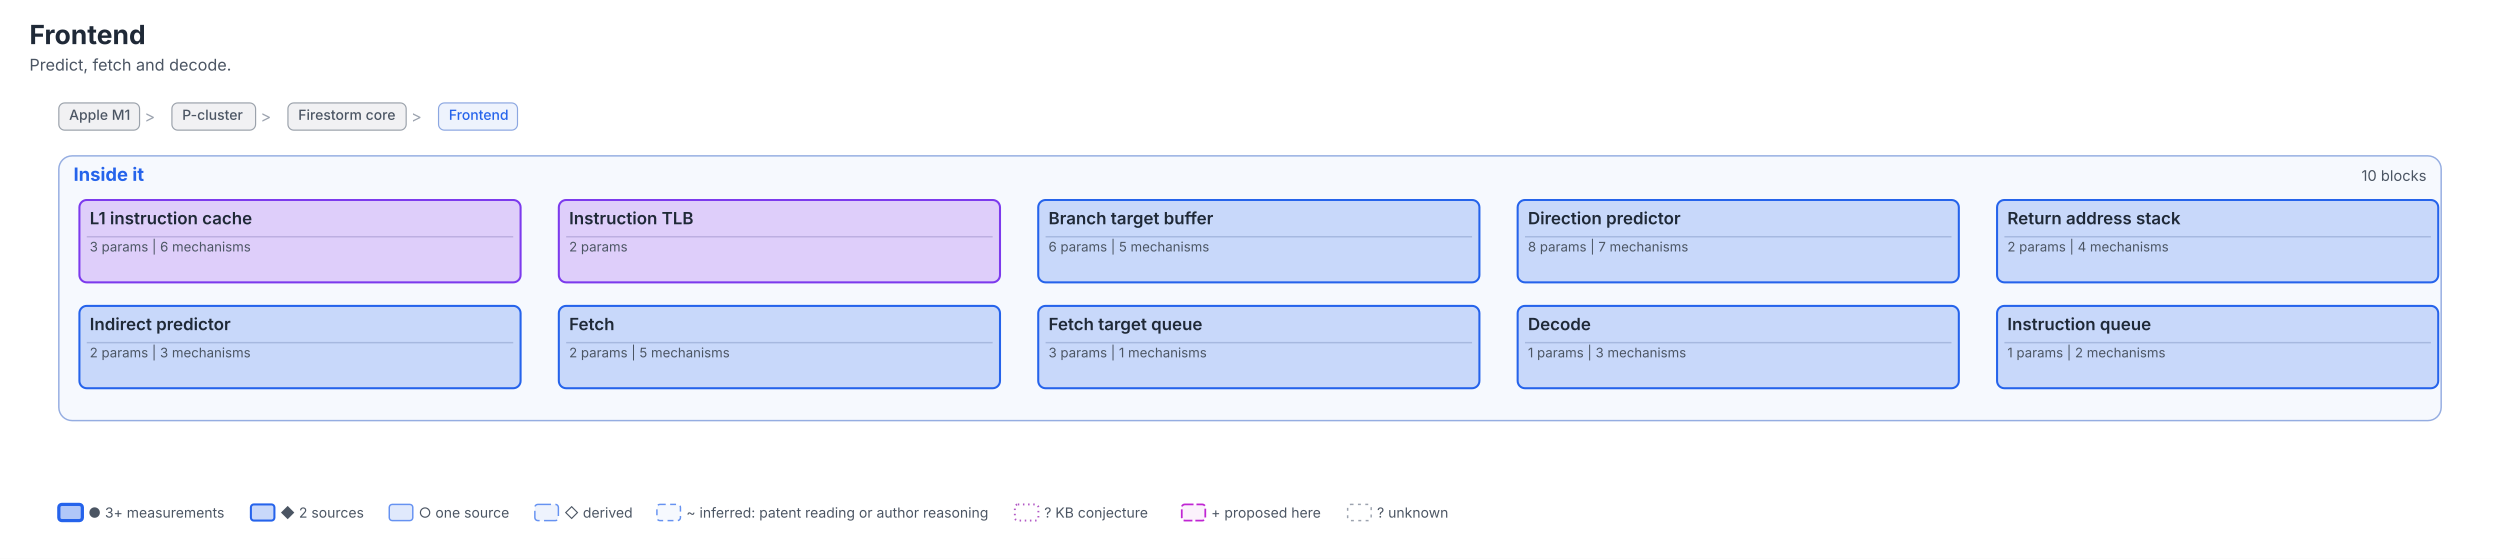
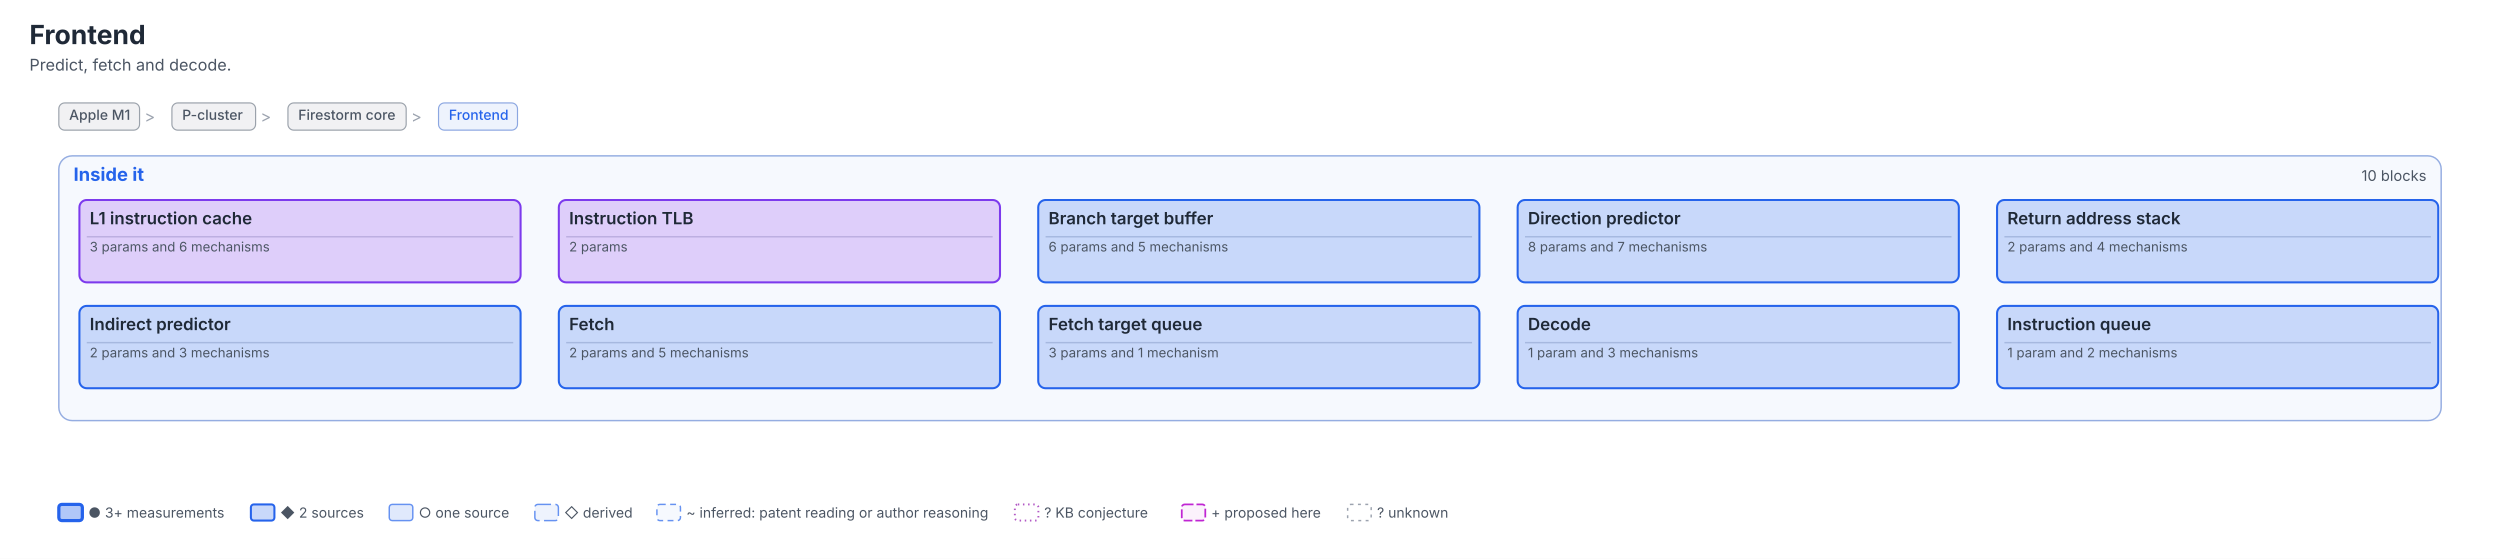
<svg xmlns="http://www.w3.org/2000/svg" viewBox="0 0 1700 380" width="1700" height="380" role="img" aria-label="Frontend" font-family="Inter, 'Helvetica Neue', Arial, sans-serif" data-kinds="">
  <defs>
    <marker id="arrow" viewBox="0 0 10 10" refX="9" refY="5" markerWidth="9" markerHeight="9" markerUnits="userSpaceOnUse" orient="auto-start-reverse">
      <path d="M0,0 L10,5 L0,10 z" fill="#1f2937" />
    </marker>
    <marker id="arrowrev" viewBox="0 0 10 10" refX="1" refY="5" markerWidth="9" markerHeight="9" markerUnits="userSpaceOnUse" orient="auto-start-reverse">
      <path d="M10,0 L0,5 L10,10 z" fill="#1f2937" />
    </marker>
  </defs>
  <rect x="0" y="0" width="1700" height="380" fill="#ffffff" />
  <text x="20" y="30" font-family="Inter, 'Helvetica Neue', Arial, sans-serif" font-size="18" font-weight="700" fill="#1f2937">Frontend</text>
  <text x="20" y="48" font-family="Inter, 'Helvetica Neue', Arial, sans-serif" font-size="11" fill="#4b5563">Predict, fetch and decode.</text>
  <rect x="40.0" y="106.0" width="1620.0" height="180.0" rx="9" fill="#f6f9fe" stroke="#95ade1" stroke-width="1" />
  <text x="50.0" y="123.0" font-family="Inter, 'Helvetica Neue', Arial, sans-serif" font-size="12.5" font-weight="700" fill="#2563eb" text-anchor="start">Inside it</text>
  <text x="1650.0" y="123.0" font-family="Inter, 'Helvetica Neue', Arial, sans-serif" font-size="10" font-weight="400" fill="#4b5563" text-anchor="end">10 blocks</text>
  <rect x="40.0" y="70.0" width="54.9" height="18.5" rx="4" fill="#f1f1f3" stroke="#9ba2ab" stroke-width="0.8" />
  <rect x="116.9" y="70.0" width="56.9" height="18.5" rx="4" fill="#f1f1f3" stroke="#9ba2ab" stroke-width="0.8" />
  <rect x="195.8" y="70.0" width="80.4" height="18.5" rx="4" fill="#f1f1f3" stroke="#9ba2ab" stroke-width="0.8" />
  <rect x="298.2" y="70.0" width="53.7" height="18.5" rx="4" fill="#eef3fd" stroke="#8ca7e1" stroke-width="0.8" />
  <rect x="54.0" y="136.0" width="300.0" height="56.0" rx="5" fill="#decefa" stroke="#7c3aed" stroke-width="1.4" />
  <line x1="59.0" y1="161.0" x2="349.0" y2="161.0" stroke="#bcaee0" stroke-width="1" />
  <rect x="380.0" y="136.0" width="300.0" height="56.0" rx="5" fill="#decefa" stroke="#7c3aed" stroke-width="1.4" />
  <line x1="385.0" y1="161.0" x2="675.0" y2="161.0" stroke="#bcaee0" stroke-width="1" />
  <rect x="706.0" y="136.0" width="300.0" height="56.0" rx="5" fill="#c8d8fa" stroke="#2563eb" stroke-width="1.4" />
  <line x1="711.0" y1="161.0" x2="1001.0" y2="161.0" stroke="#a6b8df" stroke-width="1" />
  <rect x="1032.0" y="136.0" width="300.0" height="56.0" rx="5" fill="#c8d8fa" stroke="#2563eb" stroke-width="1.4" />
  <line x1="1037.0" y1="161.0" x2="1327.0" y2="161.0" stroke="#a6b8df" stroke-width="1" />
  <rect x="1358.0" y="136.0" width="300.0" height="56.0" rx="5" fill="#c8d8fa" stroke="#2563eb" stroke-width="1.4" />
  <line x1="1363.0" y1="161.0" x2="1653.0" y2="161.0" stroke="#a6b8df" stroke-width="1" />
  <rect x="54.0" y="208.0" width="300.0" height="56.0" rx="5" fill="#c8d8fa" stroke="#2563eb" stroke-width="1.4" />
  <line x1="59.0" y1="233.0" x2="349.0" y2="233.0" stroke="#a6b8df" stroke-width="1" />
  <rect x="380.0" y="208.0" width="300.0" height="56.0" rx="5" fill="#c8d8fa" stroke="#2563eb" stroke-width="1.4" />
  <line x1="385.0" y1="233.0" x2="675.0" y2="233.0" stroke="#a6b8df" stroke-width="1" />
  <rect x="706.0" y="208.0" width="300.0" height="56.0" rx="5" fill="#c8d8fa" stroke="#2563eb" stroke-width="1.4" />
  <line x1="711.0" y1="233.0" x2="1001.0" y2="233.0" stroke="#a6b8df" stroke-width="1" />
  <rect x="1032.0" y="208.0" width="300.0" height="56.0" rx="5" fill="#c8d8fa" stroke="#2563eb" stroke-width="1.4" />
  <line x1="1037.0" y1="233.0" x2="1327.0" y2="233.0" stroke="#a6b8df" stroke-width="1" />
  <rect x="1358.0" y="208.0" width="300.0" height="56.0" rx="5" fill="#c8d8fa" stroke="#2563eb" stroke-width="1.4" />
  <line x1="1363.0" y1="233.0" x2="1653.0" y2="233.0" stroke="#a6b8df" stroke-width="1" />
  <text x="47.0" y="81.5" font-family="Inter, 'Helvetica Neue', Arial, sans-serif" font-size="9.5" font-weight="500" fill="#4b5563" text-anchor="start">Apple M1</text>
  <text x="101.9" y="83.0" font-family="Inter, 'Helvetica Neue', Arial, sans-serif" font-size="11" font-weight="400" fill="#9ca3af" text-anchor="middle">&gt;</text>
  <text x="123.9" y="81.5" font-family="Inter, 'Helvetica Neue', Arial, sans-serif" font-size="9.5" font-weight="500" fill="#4b5563" text-anchor="start">P-cluster</text>
  <text x="180.8" y="83.0" font-family="Inter, 'Helvetica Neue', Arial, sans-serif" font-size="11" font-weight="400" fill="#9ca3af" text-anchor="middle">&gt;</text>
  <text x="202.8" y="81.5" font-family="Inter, 'Helvetica Neue', Arial, sans-serif" font-size="9.5" font-weight="500" fill="#4b5563" text-anchor="start">Firestorm core</text>
  <text x="283.2" y="83.0" font-family="Inter, 'Helvetica Neue', Arial, sans-serif" font-size="11" font-weight="400" fill="#9ca3af" text-anchor="middle">&gt;</text>
  <text x="305.2" y="81.5" font-family="Inter, 'Helvetica Neue', Arial, sans-serif" font-size="9.5" font-weight="500" fill="#2563eb" text-anchor="start">Frontend</text>
  <text x="61.0" y="152.5" font-family="Inter, 'Helvetica Neue', Arial, sans-serif" font-size="11.5" font-weight="600" fill="#1f2937" text-anchor="start">L1 instruction cache</text>
-   <text x="61.0" y="171.0" font-family="Inter, 'Helvetica Neue', Arial, sans-serif" font-size="9" font-weight="400" fill="#4b5563" text-anchor="start">3 params | 6 mechanisms</text>
+   <text x="61.0" y="171.0" font-family="Inter, 'Helvetica Neue', Arial, sans-serif" font-size="9" font-weight="400" fill="#4b5563" text-anchor="start">3 params and 6 mechanisms</text>
  <text x="387.0" y="152.5" font-family="Inter, 'Helvetica Neue', Arial, sans-serif" font-size="11.5" font-weight="600" fill="#1f2937" text-anchor="start">Instruction TLB</text>
  <text x="387.0" y="171.0" font-family="Inter, 'Helvetica Neue', Arial, sans-serif" font-size="9" font-weight="400" fill="#4b5563" text-anchor="start">2 params</text>
  <text x="713.0" y="152.5" font-family="Inter, 'Helvetica Neue', Arial, sans-serif" font-size="11.5" font-weight="600" fill="#1f2937" text-anchor="start">Branch target buffer</text>
-   <text x="713.0" y="171.0" font-family="Inter, 'Helvetica Neue', Arial, sans-serif" font-size="9" font-weight="400" fill="#4b5563" text-anchor="start">6 params | 5 mechanisms</text>
+   <text x="713.0" y="171.0" font-family="Inter, 'Helvetica Neue', Arial, sans-serif" font-size="9" font-weight="400" fill="#4b5563" text-anchor="start">6 params and 5 mechanisms</text>
  <text x="1039.0" y="152.5" font-family="Inter, 'Helvetica Neue', Arial, sans-serif" font-size="11.5" font-weight="600" fill="#1f2937" text-anchor="start">Direction predictor</text>
-   <text x="1039.0" y="171.0" font-family="Inter, 'Helvetica Neue', Arial, sans-serif" font-size="9" font-weight="400" fill="#4b5563" text-anchor="start">8 params | 7 mechanisms</text>
+   <text x="1039.0" y="171.0" font-family="Inter, 'Helvetica Neue', Arial, sans-serif" font-size="9" font-weight="400" fill="#4b5563" text-anchor="start">8 params and 7 mechanisms</text>
  <text x="1365.0" y="152.5" font-family="Inter, 'Helvetica Neue', Arial, sans-serif" font-size="11.5" font-weight="600" fill="#1f2937" text-anchor="start">Return address stack</text>
-   <text x="1365.0" y="171.0" font-family="Inter, 'Helvetica Neue', Arial, sans-serif" font-size="9" font-weight="400" fill="#4b5563" text-anchor="start">2 params | 4 mechanisms</text>
+   <text x="1365.0" y="171.0" font-family="Inter, 'Helvetica Neue', Arial, sans-serif" font-size="9" font-weight="400" fill="#4b5563" text-anchor="start">2 params and 4 mechanisms</text>
  <text x="61.0" y="224.5" font-family="Inter, 'Helvetica Neue', Arial, sans-serif" font-size="11.5" font-weight="600" fill="#1f2937" text-anchor="start">Indirect predictor</text>
-   <text x="61.0" y="243.0" font-family="Inter, 'Helvetica Neue', Arial, sans-serif" font-size="9" font-weight="400" fill="#4b5563" text-anchor="start">2 params | 3 mechanisms</text>
+   <text x="61.0" y="243.0" font-family="Inter, 'Helvetica Neue', Arial, sans-serif" font-size="9" font-weight="400" fill="#4b5563" text-anchor="start">2 params and 3 mechanisms</text>
  <text x="387.0" y="224.5" font-family="Inter, 'Helvetica Neue', Arial, sans-serif" font-size="11.5" font-weight="600" fill="#1f2937" text-anchor="start">Fetch</text>
-   <text x="387.0" y="243.0" font-family="Inter, 'Helvetica Neue', Arial, sans-serif" font-size="9" font-weight="400" fill="#4b5563" text-anchor="start">2 params | 5 mechanisms</text>
+   <text x="387.0" y="243.0" font-family="Inter, 'Helvetica Neue', Arial, sans-serif" font-size="9" font-weight="400" fill="#4b5563" text-anchor="start">2 params and 5 mechanisms</text>
  <text x="713.0" y="224.5" font-family="Inter, 'Helvetica Neue', Arial, sans-serif" font-size="11.5" font-weight="600" fill="#1f2937" text-anchor="start">Fetch target queue</text>
-   <text x="713.0" y="243.0" font-family="Inter, 'Helvetica Neue', Arial, sans-serif" font-size="9" font-weight="400" fill="#4b5563" text-anchor="start">3 params | 1 mechanisms</text>
+   <text x="713.0" y="243.0" font-family="Inter, 'Helvetica Neue', Arial, sans-serif" font-size="9" font-weight="400" fill="#4b5563" text-anchor="start">3 params and 1 mechanism</text>
  <text x="1039.0" y="224.5" font-family="Inter, 'Helvetica Neue', Arial, sans-serif" font-size="11.5" font-weight="600" fill="#1f2937" text-anchor="start">Decode</text>
-   <text x="1039.0" y="243.0" font-family="Inter, 'Helvetica Neue', Arial, sans-serif" font-size="9" font-weight="400" fill="#4b5563" text-anchor="start">1 params | 3 mechanisms</text>
+   <text x="1039.0" y="243.0" font-family="Inter, 'Helvetica Neue', Arial, sans-serif" font-size="9" font-weight="400" fill="#4b5563" text-anchor="start">1 param and 3 mechanisms</text>
  <text x="1365.0" y="224.5" font-family="Inter, 'Helvetica Neue', Arial, sans-serif" font-size="11.5" font-weight="600" fill="#1f2937" text-anchor="start">Instruction queue</text>
-   <text x="1365.0" y="243.0" font-family="Inter, 'Helvetica Neue', Arial, sans-serif" font-size="9" font-weight="400" fill="#4b5563" text-anchor="start">1 params | 2 mechanisms</text>
+   <text x="1365.0" y="243.0" font-family="Inter, 'Helvetica Neue', Arial, sans-serif" font-size="9" font-weight="400" fill="#4b5563" text-anchor="start">1 param and 2 mechanisms</text>
  <rect x="40.0" y="343.0" width="16.0" height="11.0" rx="2" fill="#b1c7f8" stroke="#2563eb" stroke-width="2.2" />
  <text x="60.0" y="352.0" font-family="Inter, 'Helvetica Neue', Arial, sans-serif" font-size="9.5" font-weight="400" fill="#4b5563" text-anchor="start">● 3+ measurements</text>
  <rect x="170.6" y="343.0" width="16.0" height="11.0" rx="2" fill="#c8d8fa" stroke="#2563eb" stroke-width="1.4" />
  <text x="190.6" y="352.0" font-family="Inter, 'Helvetica Neue', Arial, sans-serif" font-size="9.5" font-weight="400" fill="#4b5563" text-anchor="start">◆ 2 sources</text>
  <rect x="264.7" y="343.0" width="16.0" height="11.0" rx="2" fill="#e0e9fc" stroke="#6692f1" stroke-width="1" />
  <text x="284.7" y="352.0" font-family="Inter, 'Helvetica Neue', Arial, sans-serif" font-size="9.5" font-weight="400" fill="#4b5563" text-anchor="start">○ one source</text>
  <rect x="363.7" y="343.0" width="16.0" height="11.0" rx="2" fill="#eef3fd" stroke="#6692f1" stroke-width="1" stroke-dasharray="9 3" />
  <text x="383.7" y="352.0" font-family="Inter, 'Helvetica Neue', Arial, sans-serif" font-size="9.5" font-weight="400" fill="#4b5563" text-anchor="start">◇ derived</text>
  <rect x="446.7" y="343.0" width="16.0" height="11.0" rx="2" fill="#f6f9fe" stroke="#6692f1" stroke-width="1" stroke-dasharray="4 3" />
  <text x="466.7" y="352.0" font-family="Inter, 'Helvetica Neue', Arial, sans-serif" font-size="9.5" font-weight="400" fill="#4b5563" text-anchor="start">~ inferred: patent reading or author reasoning</text>
  <rect x="690.1" y="343.0" width="16.0" height="11.0" rx="2" fill="none" stroke="#b258c5" stroke-width="1.3" stroke-dasharray="1 2.5" />
  <text x="710.1" y="352.0" font-family="Inter, 'Helvetica Neue', Arial, sans-serif" font-size="9.5" font-weight="400" fill="#4b5563" text-anchor="start">? KB conjecture</text>
  <rect x="803.6" y="343.0" width="16.0" height="11.0" rx="2" fill="#fbf2fc" stroke="#c026d3" stroke-width="1.2" stroke-dasharray="6 2" />
  <text x="823.6" y="352.0" font-family="Inter, 'Helvetica Neue', Arial, sans-serif" font-size="9.5" font-weight="400" fill="#4b5563" text-anchor="start">+ proposed here</text>
  <rect x="916.4" y="343.0" width="16.0" height="11.0" rx="2" fill="none" stroke="#9ca3af" stroke-width="1" stroke-dasharray="2 3" />
  <text x="936.4" y="352.0" font-family="Inter, 'Helvetica Neue', Arial, sans-serif" font-size="9.5" font-weight="400" fill="#4b5563" text-anchor="start">? unknown</text>
  <g class="hot-layer">
    <rect class="hot" data-bid="crumb-chip" data-fig="chip" x="40.0" y="70.0" width="54.9" height="18.5" fill="transparent" stroke="none" pointer-events="all" />
    <rect class="hot" data-bid="crumb-pcluster" data-fig="block-pcluster" x="116.9" y="70.0" width="56.9" height="18.5" fill="transparent" stroke="none" pointer-events="all" />
    <rect class="hot" data-bid="crumb-core" data-fig="poster" x="195.8" y="70.0" width="80.4" height="18.5" fill="transparent" stroke="none" pointer-events="all" />
    <rect class="hot" data-bid="crumb-frontend" data-fig="block-frontend" x="298.2" y="70.0" width="53.7" height="18.5" fill="transparent" stroke="none" pointer-events="all" />
    <rect class="hot" data-bid="kid-l1i" data-fig="block-l1i" data-block="l1i" x="54.0" y="136.0" width="300.0" height="56.0" fill="transparent" stroke="none" pointer-events="all" />
    <rect class="hot" data-bid="kid-itlb" data-fig="block-itlb" data-block="itlb" x="380.0" y="136.0" width="300.0" height="56.0" fill="transparent" stroke="none" pointer-events="all" />
    <rect class="hot" data-bid="kid-btb" data-fig="block-btb" data-block="btb" x="706.0" y="136.0" width="300.0" height="56.0" fill="transparent" stroke="none" pointer-events="all" />
    <rect class="hot" data-bid="kid-dirpred" data-fig="block-dirpred" data-block="dirpred" x="1032.0" y="136.0" width="300.0" height="56.0" fill="transparent" stroke="none" pointer-events="all" />
    <rect class="hot" data-bid="kid-ras" data-fig="block-ras" data-block="ras" x="1358.0" y="136.0" width="300.0" height="56.0" fill="transparent" stroke="none" pointer-events="all" />
    <rect class="hot" data-bid="kid-indpred" data-fig="block-indpred" data-block="indpred" x="54.0" y="208.0" width="300.0" height="56.0" fill="transparent" stroke="none" pointer-events="all" />
    <rect class="hot" data-bid="kid-fetch" data-fig="block-fetch" data-block="fetch" x="380.0" y="208.0" width="300.0" height="56.0" fill="transparent" stroke="none" pointer-events="all" />
    <rect class="hot" data-bid="kid-ftq" data-fig="block-ftq" data-block="ftq" x="706.0" y="208.0" width="300.0" height="56.0" fill="transparent" stroke="none" pointer-events="all" />
    <rect class="hot" data-bid="kid-decode" data-fig="block-decode" data-block="decode" x="1032.0" y="208.0" width="300.0" height="56.0" fill="transparent" stroke="none" pointer-events="all" />
    <rect class="hot" data-bid="kid-iq" data-fig="block-iq" data-block="iq" x="1358.0" y="208.0" width="300.0" height="56.0" fill="transparent" stroke="none" pointer-events="all" />
    <rect class="hot hot-frame" data-bid="kids-frontend" x="40" y="106" width="1620" height="180" fill="transparent" stroke="none" pointer-events="none" />
  </g>
</svg>
